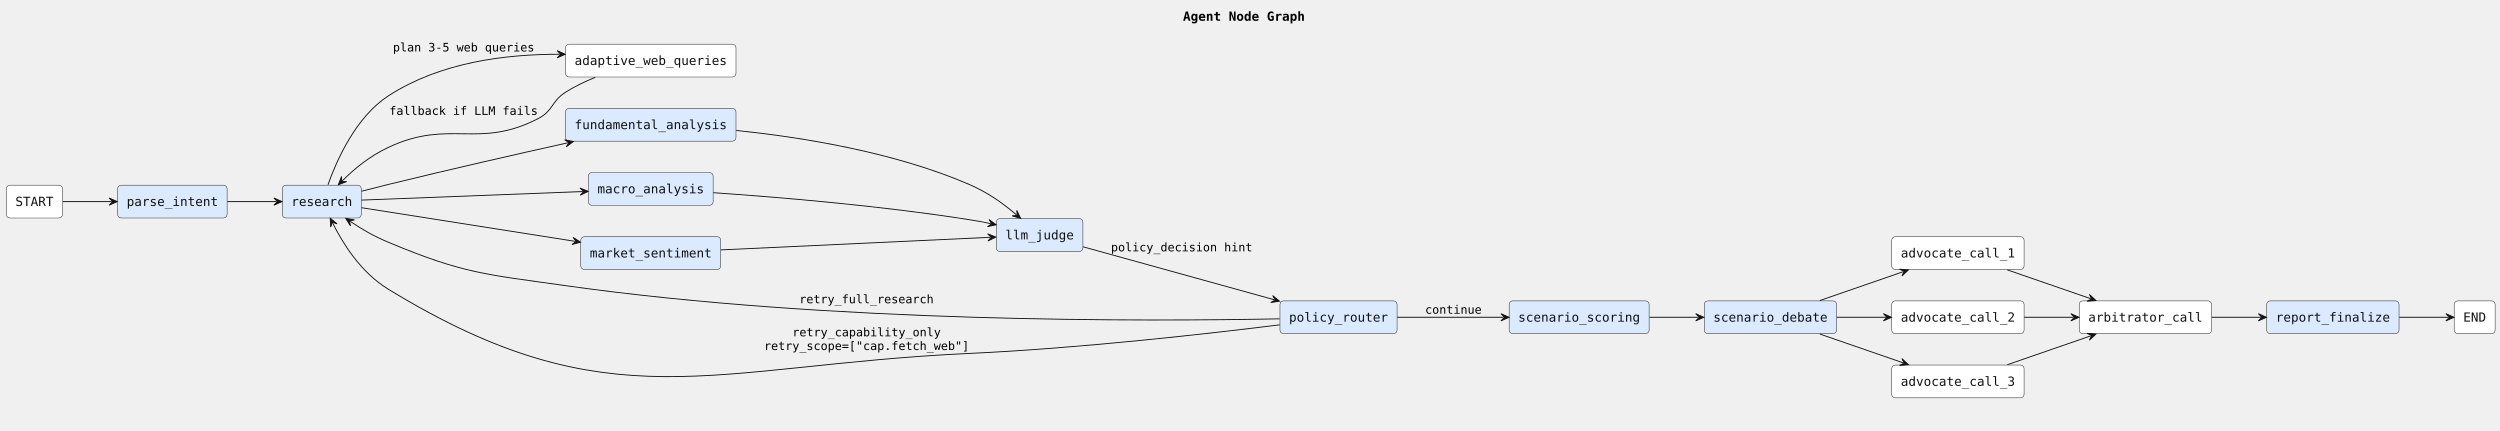
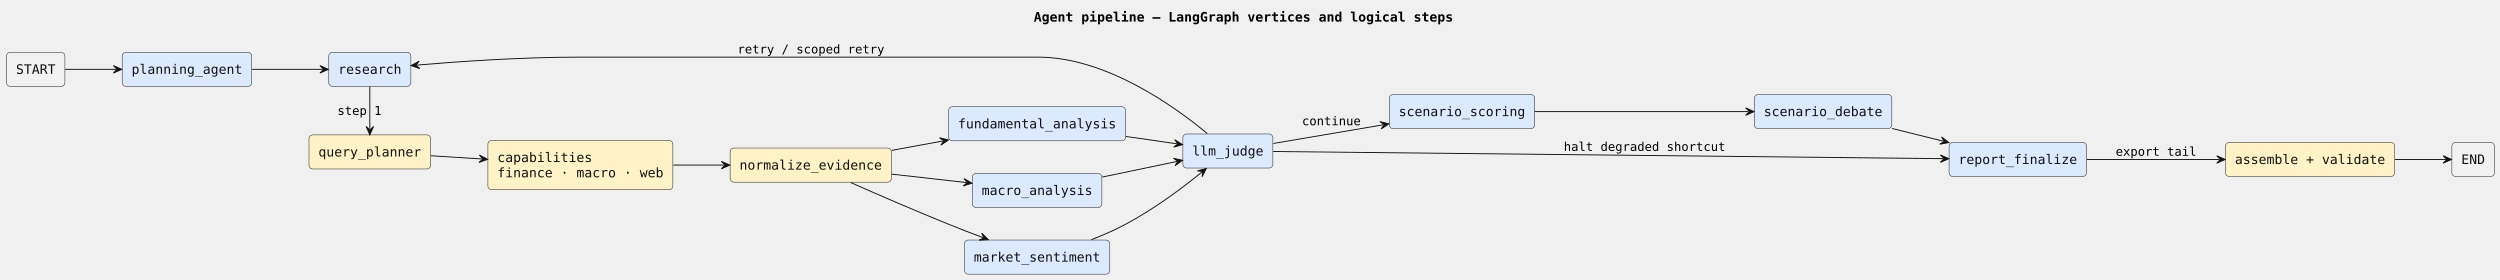
- <svg xmlns="http://www.w3.org/2000/svg" contentStyleType="text/css" data-diagram-type="DESCRIPTION" height="476px" preserveAspectRatio="none" style="width:2766px;height:476px;background:#FFFFFF;" version="1.1" viewBox="0 0 2766 476" width="2766px" zoomAndPan="magnify">
+ <svg xmlns="http://www.w3.org/2000/svg" contentStyleType="text/css" data-diagram-type="DESCRIPTION" height="298px" preserveAspectRatio="none" style="width:2663px;height:298px;background:#FFFFFF;" version="1.1" viewBox="0 0 2663 298" width="2663px" zoomAndPan="magnify">
  <defs />
  <g>
    <g class="title" data-source-line="1">
-       <text fill="#000000" font-family="monospace" font-size="14" font-weight="bold" lengthAdjust="spacing" textLength="134.859" x="1308.868" y="22.995">Agent Node Graph</text>
+       <text fill="#000000" font-family="monospace" font-size="14" font-weight="bold" lengthAdjust="spacing" textLength="446.722" x="1101.152" y="22.995">Agent pipeline — LangGraph vertices and logical steps</text>
    </g>
-     <g class="entity" data-entity="START" data-source-line="15" data-uid="ent0002" id="entity_START">
-       <rect fill="#FFFFFF" height="36.297" rx="4" ry="4" style="stroke:#111111;stroke-width:0.5;" width="62.144" x="7" y="204.893" />
-       <text fill="#111111" font-family="monospace" font-size="14" lengthAdjust="spacing" textLength="42.144" x="17" y="227.888">START</text>
+     <g class="entity" data-entity="PARSE" data-source-line="15" data-uid="ent0002" id="entity_PARSE">
+       <rect fill="#DBEAFE" height="36.297" rx="4" ry="4" style="stroke:#111111;stroke-width:0.5;" width="138.002" x="130.14" y="55.713" />
+       <text fill="#111111" font-family="monospace" font-size="14" lengthAdjust="spacing" textLength="118.002" x="140.14" y="78.708">planning_agent</text>
    </g>
-     <g class="entity" data-entity="PARSE" data-source-line="16" data-uid="ent0003" id="entity_PARSE">
-       <rect fill="#DBEAFE" height="36.297" rx="4" ry="4" style="stroke:#111111;stroke-width:0.5;" width="121.144" x="130.14" y="204.893" />
-       <text fill="#111111" font-family="monospace" font-size="14" lengthAdjust="spacing" textLength="101.144" x="140.14" y="227.888">parse_intent</text>
+     <g class="entity" data-entity="RNODE" data-source-line="16" data-uid="ent0003" id="entity_RNODE">
+       <rect fill="#DBEAFE" height="36.297" rx="4" ry="4" style="stroke:#111111;stroke-width:0.5;" width="87.43" x="350.22" y="55.713" />
+       <text fill="#111111" font-family="monospace" font-size="14" lengthAdjust="spacing" textLength="67.43" x="360.22" y="78.708">research</text>
    </g>
-     <g class="entity" data-entity="RESEARCH" data-source-line="17" data-uid="ent0004" id="entity_RESEARCH">
-       <rect fill="#DBEAFE" height="36.297" rx="4" ry="4" style="stroke:#111111;stroke-width:0.5;" width="87.43" x="312.29" y="204.893" />
-       <text fill="#111111" font-family="monospace" font-size="14" lengthAdjust="spacing" textLength="67.43" x="322.29" y="227.888">research</text>
+     <g class="entity" data-entity="FUND" data-source-line="18" data-uid="ent0004" id="entity_FUND">
+       <rect fill="#DBEAFE" height="36.297" rx="4" ry="4" style="stroke:#111111;stroke-width:0.5;" width="188.574" x="1010.44" y="113.713" />
+       <text fill="#111111" font-family="monospace" font-size="14" lengthAdjust="spacing" textLength="168.574" x="1020.44" y="136.708">fundamental_analysis</text>
    </g>
-     <g class="entity" data-entity="WEBPLAN" data-source-line="18" data-uid="ent0005" id="entity_WEBPLAN">
-       <rect fill="#FFFFFF" height="36.297" rx="4" ry="4" style="stroke:#111111;stroke-width:0.5;" width="188.574" x="625.72" y="48.893" />
-       <text fill="#111111" font-family="monospace" font-size="14" lengthAdjust="spacing" textLength="168.574" x="635.72" y="71.888">adaptive_web_queries</text>
+     <g class="entity" data-entity="MACRO" data-source-line="19" data-uid="ent0005" id="entity_MACRO">
+       <rect fill="#DBEAFE" height="36.297" rx="4" ry="4" style="stroke:#111111;stroke-width:0.5;" width="138.002" x="1035.72" y="184.713" />
+       <text fill="#111111" font-family="monospace" font-size="14" lengthAdjust="spacing" textLength="118.002" x="1045.72" y="207.708">macro_analysis</text>
    </g>
-     <g class="entity" data-entity="FUND" data-source-line="20" data-uid="ent0006" id="entity_FUND">
-       <rect fill="#DBEAFE" height="36.297" rx="4" ry="4" style="stroke:#111111;stroke-width:0.5;" width="188.574" x="625.72" y="119.893" />
-       <text fill="#111111" font-family="monospace" font-size="14" lengthAdjust="spacing" textLength="168.574" x="635.72" y="142.888">fundamental_analysis</text>
+     <g class="entity" data-entity="SENT" data-source-line="20" data-uid="ent0006" id="entity_SENT">
+       <rect fill="#DBEAFE" height="36.297" rx="4" ry="4" style="stroke:#111111;stroke-width:0.5;" width="154.859" x="1027.3" y="255.713" />
+       <text fill="#111111" font-family="monospace" font-size="14" lengthAdjust="spacing" textLength="134.859" x="1037.3" y="278.708">market_sentiment</text>
    </g>
-     <g class="entity" data-entity="MACRO" data-source-line="21" data-uid="ent0007" id="entity_MACRO">
-       <rect fill="#DBEAFE" height="36.297" rx="4" ry="4" style="stroke:#111111;stroke-width:0.5;" width="138.002" x="651" y="190.893" />
-       <text fill="#111111" font-family="monospace" font-size="14" lengthAdjust="spacing" textLength="118.002" x="661" y="213.888">macro_analysis</text>
+     <g class="entity" data-entity="JUDGE" data-source-line="22" data-uid="ent0007" id="entity_JUDGE">
+       <rect fill="#DBEAFE" height="36.297" rx="4" ry="4" style="stroke:#111111;stroke-width:0.5;" width="95.858" x="1260.01" y="142.713" />
+       <text fill="#111111" font-family="monospace" font-size="14" lengthAdjust="spacing" textLength="75.858" x="1270.01" y="165.708">llm_judge</text>
    </g>
-     <g class="entity" data-entity="SENT" data-source-line="22" data-uid="ent0008" id="entity_SENT">
-       <rect fill="#DBEAFE" height="36.297" rx="4" ry="4" style="stroke:#111111;stroke-width:0.5;" width="154.859" x="642.58" y="261.893" />
-       <text fill="#111111" font-family="monospace" font-size="14" lengthAdjust="spacing" textLength="134.859" x="652.58" y="284.888">market_sentiment</text>
+     <g class="entity" data-entity="SCORE" data-source-line="24" data-uid="ent0008" id="entity_SCORE">
+       <rect fill="#DBEAFE" height="36.297" rx="4" ry="4" style="stroke:#111111;stroke-width:0.5;" width="154.859" x="1479.87" y="100.713" />
+       <text fill="#111111" font-family="monospace" font-size="14" lengthAdjust="spacing" textLength="134.859" x="1489.87" y="123.708">scenario_scoring</text>
    </g>
-     <g class="entity" data-entity="JUDGE" data-source-line="23" data-uid="ent0009" id="entity_JUDGE">
-       <rect fill="#DBEAFE" height="36.297" rx="4" ry="4" style="stroke:#111111;stroke-width:0.5;" width="95.858" x="1102.29" y="241.893" />
-       <text fill="#111111" font-family="monospace" font-size="14" lengthAdjust="spacing" textLength="75.858" x="1112.29" y="264.888">llm_judge</text>
+     <g class="entity" data-entity="DEBATE" data-source-line="25" data-uid="ent0009" id="entity_DEBATE">
+       <rect fill="#DBEAFE" height="36.297" rx="4" ry="4" style="stroke:#111111;stroke-width:0.5;" width="146.431" x="1868.73" y="100.713" />
+       <text fill="#111111" font-family="monospace" font-size="14" lengthAdjust="spacing" textLength="126.431" x="1878.73" y="123.708">scenario_debate</text>
    </g>
-     <g class="entity" data-entity="POLICY" data-source-line="24" data-uid="ent0010" id="entity_POLICY">
-       <rect fill="#DBEAFE" height="36.297" rx="4" ry="4" style="stroke:#111111;stroke-width:0.5;" width="129.573" x="1416.15" y="332.893" />
-       <text fill="#111111" font-family="monospace" font-size="14" lengthAdjust="spacing" textLength="109.573" x="1426.15" y="355.888">policy_router</text>
+     <g class="entity" data-entity="REPORT" data-source-line="26" data-uid="ent0010" id="entity_REPORT">
+       <rect fill="#DBEAFE" height="36.297" rx="4" ry="4" style="stroke:#111111;stroke-width:0.5;" width="146.431" x="2076.16" y="151.713" />
+       <text fill="#111111" font-family="monospace" font-size="14" lengthAdjust="spacing" textLength="126.431" x="2086.16" y="174.708">report_finalize</text>
    </g>
-     <g class="entity" data-entity="SCORE" data-source-line="26" data-uid="ent0011" id="entity_SCORE">
-       <rect fill="#DBEAFE" height="36.297" rx="4" ry="4" style="stroke:#111111;stroke-width:0.5;" width="154.859" x="1669.72" y="332.893" />
-       <text fill="#111111" font-family="monospace" font-size="14" lengthAdjust="spacing" textLength="134.859" x="1679.72" y="355.888">scenario_scoring</text>
+     <g class="entity" data-entity="QP" data-source-line="29" data-uid="ent0011" id="entity_QP">
+       <rect fill="#FEF3C7" height="36.297" rx="4" ry="4" style="stroke:#111111;stroke-width:0.5;" width="129.573" x="329.15" y="143.713" />
+       <text fill="#111111" font-family="monospace" font-size="14" lengthAdjust="spacing" textLength="109.573" x="339.15" y="166.708">query_planner</text>
    </g>
-     <g class="entity" data-entity="DEBATE" data-source-line="27" data-uid="ent0012" id="entity_DEBATE">
-       <rect fill="#DBEAFE" height="36.297" rx="4" ry="4" style="stroke:#111111;stroke-width:0.5;" width="146.431" x="1885.58" y="332.893" />
-       <text fill="#111111" font-family="monospace" font-size="14" lengthAdjust="spacing" textLength="126.431" x="1895.58" y="355.888">scenario_debate</text>
+     <g class="entity" data-entity="CAPS" data-source-line="31" data-uid="ent0012" id="entity_CAPS">
+       <rect fill="#FEF3C7" height="52.594" rx="4" ry="4" style="stroke:#111111;stroke-width:0.5;" width="197.003" x="519.72" y="149.563" />
+       <text fill="#111111" font-family="monospace" font-size="14" lengthAdjust="spacing" textLength="101.144" x="529.72" y="172.558">capabilities</text>
+       <text fill="#111111" font-family="monospace" font-size="14" lengthAdjust="spacing" textLength="177.003" x="529.72" y="188.855">finance · macro · web</text>
    </g>
-     <g class="entity" data-entity="D1" data-source-line="28" data-uid="ent0013" id="entity_D1">
-       <rect fill="#FFFFFF" height="36.297" rx="4" ry="4" style="stroke:#111111;stroke-width:0.5;" width="146.431" x="2093.01" y="261.893" />
-       <text fill="#111111" font-family="monospace" font-size="14" lengthAdjust="spacing" textLength="126.431" x="2103.01" y="284.888">advocate_call_1</text>
+     <g class="entity" data-entity="NORM" data-source-line="33" data-uid="ent0013" id="entity_NORM">
+       <rect fill="#FEF3C7" height="36.297" rx="4" ry="4" style="stroke:#111111;stroke-width:0.5;" width="171.717" x="777.72" y="157.713" />
+       <text fill="#111111" font-family="monospace" font-size="14" lengthAdjust="spacing" textLength="151.717" x="787.72" y="180.708">normalize_evidence</text>
    </g>
-     <g class="entity" data-entity="D2" data-source-line="29" data-uid="ent0014" id="entity_D2">
-       <rect fill="#FFFFFF" height="36.297" rx="4" ry="4" style="stroke:#111111;stroke-width:0.5;" width="146.431" x="2093.01" y="332.893" />
-       <text fill="#111111" font-family="monospace" font-size="14" lengthAdjust="spacing" textLength="126.431" x="2103.01" y="355.888">advocate_call_2</text>
+     <g class="entity" data-entity="ASMV" data-source-line="35" data-uid="ent0014" id="entity_ASMV">
+       <rect fill="#FEF3C7" height="36.297" rx="4" ry="4" style="stroke:#111111;stroke-width:0.5;" width="180.145" x="2370.59" y="151.713" />
+       <text fill="#111111" font-family="monospace" font-size="14" lengthAdjust="spacing" textLength="160.145" x="2380.59" y="174.708">assemble + validate</text>
    </g>
-     <g class="entity" data-entity="D3" data-source-line="30" data-uid="ent0015" id="entity_D3">
-       <rect fill="#FFFFFF" height="36.297" rx="4" ry="4" style="stroke:#111111;stroke-width:0.5;" width="146.431" x="2093.01" y="403.893" />
-       <text fill="#111111" font-family="monospace" font-size="14" lengthAdjust="spacing" textLength="126.431" x="2103.01" y="426.888">advocate_call_3</text>
+     <g class="entity" data-entity="START" data-source-line="37" data-uid="ent0015" id="entity_START">
+       <rect fill="#F1F1F1" height="36.297" rx="4" ry="4" style="stroke:#111111;stroke-width:0.5;" width="62.144" x="7" y="55.713" />
+       <text fill="#111111" font-family="monospace" font-size="14" lengthAdjust="spacing" textLength="42.144" x="17" y="78.708">START</text>
    </g>
-     <g class="entity" data-entity="DSUM" data-source-line="31" data-uid="ent0016" id="entity_DSUM">
-       <rect fill="#FFFFFF" height="36.297" rx="4" ry="4" style="stroke:#111111;stroke-width:0.5;" width="146.431" x="2300.44" y="332.893" />
-       <text fill="#111111" font-family="monospace" font-size="14" lengthAdjust="spacing" textLength="126.431" x="2310.44" y="355.888">arbitrator_call</text>
+     <g class="entity" data-entity="ENDNODE" data-source-line="38" data-uid="ent0016" id="entity_ENDNODE">
+       <rect fill="#F1F1F1" height="36.297" rx="4" ry="4" style="stroke:#111111;stroke-width:0.5;" width="45.286" x="2611.74" y="151.713" />
+       <text fill="#111111" font-family="monospace" font-size="14" lengthAdjust="spacing" textLength="25.286" x="2621.74" y="174.708">END</text>
    </g>
-     <g class="entity" data-entity="REPORT" data-source-line="32" data-uid="ent0017" id="entity_REPORT">
-       <rect fill="#DBEAFE" height="36.297" rx="4" ry="4" style="stroke:#111111;stroke-width:0.5;" width="146.431" x="2507.87" y="332.893" />
-       <text fill="#111111" font-family="monospace" font-size="14" lengthAdjust="spacing" textLength="126.431" x="2517.87" y="355.888">report_finalize</text>
+     <g class="link" data-entity-1="START" data-entity-2="PARSE" data-source-line="40" data-uid="lnk17" id="link_START_PARSE">
+       <path d="M69.37,73.863 C86.49,73.863 102.64,73.863 123.73,73.863" fill="none" id="START-to-PARSE" style="stroke:#111111;stroke-width:1;" />
+       <polygon fill="#111111" points="129.73,73.863,120.73,69.863,124.73,73.863,120.73,77.863,129.73,73.863" style="stroke:#111111;stroke-width:1;" />
    </g>
-     <g class="entity" data-entity="ENDNODE" data-source-line="33" data-uid="ent0018" id="entity_ENDNODE">
-       <rect fill="#FFFFFF" height="36.297" rx="4" ry="4" style="stroke:#111111;stroke-width:0.5;" width="45.286" x="2715.31" y="332.893" />
-       <text fill="#111111" font-family="monospace" font-size="14" lengthAdjust="spacing" textLength="25.286" x="2725.31" y="355.888">END</text>
+     <g class="link" data-entity-1="PARSE" data-entity-2="RNODE" data-source-line="41" data-uid="lnk18" id="link_PARSE_RNODE">
+       <path d="M268.39,73.863 C295.47,73.863 319.79,73.863 343.74,73.863" fill="none" id="PARSE-to-RNODE" style="stroke:#111111;stroke-width:1;" />
+       <polygon fill="#111111" points="349.74,73.863,340.74,69.863,344.74,73.863,340.74,77.863,349.74,73.863" style="stroke:#111111;stroke-width:1;" />
    </g>
-     <g class="link" data-entity-1="START" data-entity-2="PARSE" data-source-line="35" data-uid="lnk19" id="link_START_PARSE">
-       <path d="M69.56,223.043 C86.84,223.043 103.07,223.043 123.7,223.043" fill="none" id="START-to-PARSE" style="stroke:#111111;stroke-width:1;" />
-       <polygon fill="#111111" points="129.7,223.043,120.7,219.043,124.7,223.043,120.7,227.043,129.7,223.043" style="stroke:#111111;stroke-width:1;" />
+     <g class="link" data-entity-1="RNODE" data-entity-2="QP" data-source-line="44" data-uid="lnk19" id="link_RNODE_QP">
+       <path d="M393.93,92.373 C393.93,107.453 393.93,122.633 393.93,137.633" fill="none" id="RNODE-to-QP" style="stroke:#111111;stroke-width:1;" />
+       <polygon fill="#111111" points="393.93,143.633,397.93,134.633,393.93,138.633,389.93,134.633,393.93,143.633" style="stroke:#111111;stroke-width:1;" />
+       <text fill="#000000" font-family="monospace" font-size="13" lengthAdjust="spacing" textLength="46.96" x="359.43" y="122.43">step 1</text>
    </g>
-     <g class="link" data-entity-1="PARSE" data-entity-2="RESEARCH" data-source-line="36" data-uid="lnk20" id="link_PARSE_RESEARCH">
-       <path d="M251.59,223.043 C271.62,223.043 287.52,223.043 306,223.043" fill="none" id="PARSE-to-RESEARCH" style="stroke:#111111;stroke-width:1;" />
-       <polygon fill="#111111" points="312,223.043,303,219.043,307,223.043,303,227.043,312,223.043" style="stroke:#111111;stroke-width:1;" />
+     <g class="link" data-entity-1="QP" data-entity-2="CAPS" data-source-line="45" data-uid="lnk20" id="link_QP_CAPS">
+       <path d="M458.93,165.893 C477.78,167.083 492.872,168.035 513.342,169.325" fill="none" id="QP-to-CAPS" style="stroke:#111111;stroke-width:1;" />
+       <polygon fill="#111111" points="519.33,169.703,510.599,165.145,514.34,169.388,510.096,173.129,519.33,169.703" style="stroke:#111111;stroke-width:1;" />
    </g>
-     <g class="link" data-entity-1="RESEARCH" data-entity-2="WEBPLAN" data-source-line="37" data-uid="lnk21" id="link_RESEARCH_WEBPLAN">
-       <path d="M362.87,204.413 C372.31,177.773 393.58,129.433 429.72,106.043 C487.37,68.733 559.03,59.989 619.38,60.029" fill="none" id="RESEARCH-to-WEBPLAN" style="stroke:#111111;stroke-width:1;" />
-       <polygon fill="#111111" points="625.38,60.033,616.38,56.033,620.38,60.033,616.38,64.033,625.38,60.033" style="stroke:#111111;stroke-width:1;" />
-       <text fill="#000000" font-family="monospace" font-size="13" lengthAdjust="spacing" textLength="156.533" x="434.72" y="56.93">plan 3-5 web queries</text>
+     <g class="link" data-entity-1="CAPS" data-entity-2="NORM" data-source-line="46" data-uid="lnk21" id="link_CAPS_NORM">
+       <path d="M717.15,175.863 C737.1,175.863 751.92,175.863 771.38,175.863" fill="none" id="CAPS-to-NORM" style="stroke:#111111;stroke-width:1;" />
+       <polygon fill="#111111" points="777.38,175.863,768.38,171.863,772.38,175.863,768.38,179.863,777.38,175.863" style="stroke:#111111;stroke-width:1;" />
    </g>
-     <g class="link" data-entity-1="WEBPLAN" data-entity-2="RESEARCH" data-source-line="38" data-uid="lnk22" id="link_WEBPLAN_RESEARCH">
-       <path d="M658.55,85.583 C647.23,90.183 635.81,95.663 625.72,102.043 C610.04,111.953 612.17,122.493 595.72,131.043 C529.05,165.703 497.69,131.033 429.72,163.043 C408.4,173.083 392.311,186.589 378.601,200.179" fill="none" id="WEBPLAN-to-RESEARCH" style="stroke:#111111;stroke-width:1;" />
-       <polygon fill="#111111" points="374.34,204.403,383.548,200.908,377.891,200.883,377.916,195.226,374.34,204.403" style="stroke:#111111;stroke-width:1;" />
-       <text fill="#000000" font-family="monospace" font-size="13" lengthAdjust="spacing" textLength="164.36" x="430.72" y="127.11">fallback if LLM fails</text>
+     <g class="link" data-entity-1="NORM" data-entity-2="FUND" data-source-line="48" data-uid="lnk22" id="link_NORM_FUND">
+       <path d="M949.9,160.163 C969.49,156.563 984.509,153.798 1004.419,150.138" fill="none" id="NORM-to-FUND" style="stroke:#111111;stroke-width:1;" />
+       <polygon fill="#111111" points="1010.32,149.053,1000.745,146.746,1005.402,149.957,1002.192,154.614,1010.32,149.053" style="stroke:#111111;stroke-width:1;" />
    </g>
-     <g class="link" data-entity-1="RESEARCH" data-entity-2="FUND" data-source-line="40" data-uid="lnk23" id="link_RESEARCH_FUND">
-       <path d="M400.01,211.573 C409.76,209.033 420.09,206.403 429.72,204.043 C498.4,187.243 570.723,170.786 628.493,157.927" fill="none" id="RESEARCH-to-FUND" style="stroke:#111111;stroke-width:1;" />
-       <polygon fill="#111111" points="634.35,156.623,624.696,154.674,629.47,157.709,626.434,162.483,634.35,156.623" style="stroke:#111111;stroke-width:1;" />
+     <g class="link" data-entity-1="NORM" data-entity-2="MACRO" data-source-line="49" data-uid="lnk23" id="link_NORM_MACRO">
+       <path d="M949.9,185.493 C977.94,188.663 1002.758,191.458 1029.368,194.468" fill="none" id="NORM-to-MACRO" style="stroke:#111111;stroke-width:1;" />
+       <polygon fill="#111111" points="1035.33,195.143,1026.837,190.157,1030.362,194.581,1025.937,198.106,1035.33,195.143" style="stroke:#111111;stroke-width:1;" />
    </g>
-     <g class="link" data-entity-1="RESEARCH" data-entity-2="MACRO" data-source-line="41" data-uid="lnk24" id="link_RESEARCH_MACRO">
-       <path d="M399.95,221.383 C461.94,218.983 571.135,214.765 644.824,211.915" fill="none" id="RESEARCH-to-MACRO" style="stroke:#111111;stroke-width:1;" />
-       <polygon fill="#111111" points="650.82,211.683,641.672,208.034,645.824,211.876,641.981,216.028,650.82,211.683" style="stroke:#111111;stroke-width:1;" />
+     <g class="link" data-entity-1="NORM" data-entity-2="SENT" data-source-line="50" data-uid="lnk24" id="link_NORM_SENT">
+       <path d="M906.16,194.463 C935.22,207.313 975.01,224.573 1010.44,238.863 C1024.07,244.363 1033.322,247.965 1047.102,253.135" fill="none" id="NORM-to-SENT" style="stroke:#111111;stroke-width:1;" />
+       <polygon fill="#111111" points="1052.72,255.243,1045.699,248.336,1048.039,253.486,1042.889,255.826,1052.72,255.243" style="stroke:#111111;stroke-width:1;" />
    </g>
-     <g class="link" data-entity-1="RESEARCH" data-entity-2="SENT" data-source-line="42" data-uid="lnk25" id="link_RESEARCH_SENT">
-       <path d="M399.95,229.803 C459.6,239.203 562.573,255.41 636.373,267.03" fill="none" id="RESEARCH-to-SENT" style="stroke:#111111;stroke-width:1;" />
-       <polygon fill="#111111" points="642.3,267.963,634.032,262.612,637.361,267.185,632.787,270.514,642.3,267.963" style="stroke:#111111;stroke-width:1;" />
+     <g class="link" data-entity-1="FUND" data-entity-2="JUDGE" data-source-line="52" data-uid="lnk25" id="link_FUND_JUDGE">
+       <path d="M1199.26,145.343 C1220.2,148.363 1235.611,150.587 1253.711,153.196" fill="none" id="FUND-to-JUDGE" style="stroke:#111111;stroke-width:1;" />
+       <polygon fill="#111111" points="1259.65,154.053,1251.313,148.809,1254.701,153.339,1250.171,156.727,1259.65,154.053" style="stroke:#111111;stroke-width:1;" />
    </g>
-     <g class="link" data-entity-1="FUND" data-entity-2="JUDGE" data-source-line="44" data-uid="lnk26" id="link_FUND_JUDGE">
-       <path d="M814.52,144.323 C887.25,151.833 989.4,168.263 1072.29,204.043 C1093.53,213.213 1109.972,225.213 1124.662,237.723" fill="none" id="FUND-to-JUDGE" style="stroke:#111111;stroke-width:1;" />
-       <polygon fill="#111111" points="1129.23,241.613,1124.971,232.732,1125.423,238.371,1119.784,238.823,1129.23,241.613" style="stroke:#111111;stroke-width:1;" />
+     <g class="link" data-entity-1="MACRO" data-entity-2="JUDGE" data-source-line="53" data-uid="lnk26" id="link_MACRO_JUDGE">
+       <path d="M1174.13,188.583 C1202.27,182.713 1228.297,177.279 1253.777,171.959" fill="none" id="MACRO-to-JUDGE" style="stroke:#111111;stroke-width:1;" />
+       <polygon fill="#111111" points="1259.65,170.733,1250.022,168.657,1254.755,171.755,1251.658,176.488,1259.65,170.733" style="stroke:#111111;stroke-width:1;" />
    </g>
-     <g class="link" data-entity-1="MACRO" data-entity-2="JUDGE" data-source-line="45" data-uid="lnk27" id="link_MACRO_JUDGE">
-       <path d="M789.31,213.203 C860.33,218.093 974.55,227.573 1072.29,243.043 C1082.02,244.583 1086.493,245.345 1096.333,247.455" fill="none" id="MACRO-to-JUDGE" style="stroke:#111111;stroke-width:1;" />
-       <polygon fill="#111111" points="1102.2,248.713,1094.239,242.915,1097.311,247.665,1092.561,250.737,1102.2,248.713" style="stroke:#111111;stroke-width:1;" />
+     <g class="link" data-entity-1="SENT" data-entity-2="JUDGE" data-source-line="54" data-uid="lnk27" id="link_SENT_JUDGE">
+       <path d="M1162.54,255.313 C1174.84,250.543 1187.58,244.993 1199.01,238.863 C1230.79,221.813 1259.267,200.371 1280.297,183.251" fill="none" id="SENT-to-JUDGE" style="stroke:#111111;stroke-width:1;" />
+       <polygon fill="#111111" points="1284.95,179.463,1275.445,182.043,1281.072,182.619,1280.496,188.247,1284.95,179.463" style="stroke:#111111;stroke-width:1;" />
    </g>
-     <g class="link" data-entity-1="SENT" data-entity-2="JUDGE" data-source-line="46" data-uid="lnk28" id="link_SENT_JUDGE">
-       <path d="M797.56,276.473 C885.85,272.343 1022.256,265.972 1095.836,262.542" fill="none" id="SENT-to-JUDGE" style="stroke:#111111;stroke-width:1;" />
-       <polygon fill="#111111" points="1101.83,262.263,1092.653,258.686,1096.835,262.496,1093.026,266.678,1101.83,262.263" style="stroke:#111111;stroke-width:1;" />
+     <g class="link" data-entity-1="JUDGE" data-entity-2="RNODE" data-source-line="56" data-uid="lnk28" id="link_JUDGE_RNODE">
+       <path d="M1286.03,142.293 C1251.23,113.373 1178.09,60.863 1105.73,60.863 C617.22,60.863 617.22,60.863 617.22,60.863 C554.79,60.863 488.638,65.532 443.898,69.352" fill="none" id="JUDGE-to-RNODE" style="stroke:#111111;stroke-width:1;" />
+       <polygon fill="#111111" points="437.92,69.863,447.228,73.083,442.902,69.437,446.547,65.112,437.92,69.863" style="stroke:#111111;stroke-width:1;" />
+       <text fill="#000000" font-family="monospace" font-size="13" lengthAdjust="spacing" textLength="156.533" x="785.58" y="56.93">retry / scoped retry</text>
    </g>
-     <g class="link" data-entity-1="JUDGE" data-entity-2="POLICY" data-source-line="48" data-uid="lnk29" id="link_JUDGE_POLICY">
-       <path d="M1198.32,273.083 C1255.39,288.883 1346.047,313.982 1409.908,331.662" fill="none" id="JUDGE-to-POLICY" style="stroke:#111111;stroke-width:1;" />
-       <polygon fill="#111111" points="1415.69,333.263,1408.084,327.006,1410.871,331.929,1405.949,334.716,1415.69,333.263" style="stroke:#111111;stroke-width:1;" />
-       <text fill="#000000" font-family="monospace" font-size="13" lengthAdjust="spacing" textLength="156.533" x="1229.15" y="278.1">policy_decision hint</text>
+     <g class="link" data-entity-1="JUDGE" data-entity-2="SCORE" data-source-line="57" data-uid="lnk29" id="link_JUDGE_SCORE">
+       <path d="M1356.34,152.813 C1391.13,146.913 1433.215,139.768 1473.475,132.928" fill="none" id="JUDGE-to-SCORE" style="stroke:#111111;stroke-width:1;" />
+       <polygon fill="#111111" points="1479.39,131.923,1469.847,129.487,1474.461,132.76,1471.187,137.374,1479.39,131.923" style="stroke:#111111;stroke-width:1;" />
+       <text fill="#000000" font-family="monospace" font-size="13" lengthAdjust="spacing" textLength="62.613" x="1386.87" y="133.42">continue</text>
    </g>
-     <g class="link" data-entity-1="POLICY" data-entity-2="RESEARCH" data-source-line="49" data-uid="lnk30" id="link_POLICY_RESEARCH">
-       <path d="M1415.78,352.753 C1273.01,355.613 918.54,357.473 625.72,316.043 C536.92,303.483 512.42,302.733 429.72,268.043 C413.15,261.093 400.978,254.012 387.498,244.942" fill="none" id="POLICY-to-RESEARCH" style="stroke:#111111;stroke-width:1;" />
-       <polygon fill="#111111" points="382.52,241.593,387.754,249.936,386.668,244.384,392.22,243.298,382.52,241.593" style="stroke:#111111;stroke-width:1;" />
-       <text fill="#000000" font-family="monospace" font-size="13" lengthAdjust="spacing" textLength="148.707" x="884.29" y="335.53">retry_full_research</text>
+     <g class="link" data-entity-1="JUDGE" data-entity-2="REPORT" data-source-line="58" data-uid="lnk30" id="link_JUDGE_REPORT">
+       <path d="M1356.18,161.373 C1495.89,162.873 1901.89,167.219 2069.85,169.018" fill="none" id="JUDGE-to-REPORT" style="stroke:#111111;stroke-width:1;" />
+       <polygon fill="#111111" points="2075.85,169.083,2066.893,164.987,2070.85,169.029,2066.808,172.986,2075.85,169.083" style="stroke:#111111;stroke-width:1;" />
+       <text fill="#000000" font-family="monospace" font-size="13" lengthAdjust="spacing" textLength="172.186" x="1665.73" y="160.76">halt degraded shortcut</text>
    </g>
-     <g class="link" data-entity-1="POLICY" data-entity-2="RESEARCH" data-source-line="50" data-uid="lnk31" id="link_POLICY_RESEARCH">
-       <path d="M1415.84,359.403 C1335.67,369.383 1194.12,385.433 1072.29,391.043 C785.27,404.273 674.89,469.873 429.72,320.043 C398.83,301.163 379.308,269.237 368.058,246.787" fill="none" id="POLICY-to-RESEARCH-1" style="stroke:#111111;stroke-width:1;" />
-       <polygon fill="#111111" points="365.37,241.423,365.826,251.261,367.61,245.893,372.978,247.677,365.37,241.423" style="stroke:#111111;stroke-width:1;" />
-       <text fill="#000000" font-family="monospace" font-size="13" lengthAdjust="spacing" textLength="164.36" x="876.597" y="372.11">retry_capability_only</text>
-       <text fill="#000000" font-family="monospace" font-size="13" lengthAdjust="spacing" textLength="226.973" x="845.29" y="387.243">retry_scope=["cap.fetch_web"]</text>
+     <g class="link" data-entity-1="SCORE" data-entity-2="DEBATE" data-source-line="60" data-uid="lnk31" id="link_SCORE_DEBATE">
+       <path d="M1634.82,118.863 C1702.86,118.863 1795.65,118.863 1862.45,118.863" fill="none" id="SCORE-to-DEBATE" style="stroke:#111111;stroke-width:1;" />
+       <polygon fill="#111111" points="1868.45,118.863,1859.45,114.863,1863.45,118.863,1859.45,122.863,1868.45,118.863" style="stroke:#111111;stroke-width:1;" />
    </g>
-     <g class="link" data-entity-1="POLICY" data-entity-2="SCORE" data-source-line="51" data-uid="lnk32" id="link_POLICY_SCORE">
-       <path d="M1545.9,351.043 C1583.16,351.043 1624.39,351.043 1663.62,351.043" fill="none" id="POLICY-to-SCORE" style="stroke:#111111;stroke-width:1;" />
-       <polygon fill="#111111" points="1669.62,351.043,1660.62,347.043,1664.62,351.043,1660.62,355.043,1669.62,351.043" style="stroke:#111111;stroke-width:1;" />
-       <text fill="#000000" font-family="monospace" font-size="13" lengthAdjust="spacing" textLength="62.613" x="1576.72" y="347.11">continue</text>
+     <g class="link" data-entity-1="DEBATE" data-entity-2="REPORT" data-source-line="62" data-uid="lnk32" id="link_DEBATE_REPORT">
+       <path d="M2015.37,136.843 C2035.01,141.723 2050.446,145.559 2070.086,150.429" fill="none" id="DEBATE-to-REPORT" style="stroke:#111111;stroke-width:1;" />
+       <polygon fill="#111111" points="2075.91,151.873,2068.137,145.824,2071.057,150.669,2066.212,153.589,2075.91,151.873" style="stroke:#111111;stroke-width:1;" />
    </g>
-     <g class="link" data-entity-1="SCORE" data-entity-2="DEBATE" data-source-line="53" data-uid="lnk33" id="link_SCORE_DEBATE">
-       <path d="M1825.03,351.043 C1844.66,351.043 1859.7,351.043 1879.12,351.043" fill="none" id="SCORE-to-DEBATE" style="stroke:#111111;stroke-width:1;" />
-       <polygon fill="#111111" points="1885.12,351.043,1876.12,347.043,1880.12,351.043,1876.12,355.043,1885.12,351.043" style="stroke:#111111;stroke-width:1;" />
+     <g class="link" data-entity-1="REPORT" data-entity-2="ASMV" data-source-line="64" data-uid="lnk33" id="link_REPORT_ASMV">
+       <path d="M2222.89,169.863 C2266.9,169.863 2317.42,169.863 2364.2,169.863" fill="none" id="REPORT-to-ASMV" style="stroke:#111111;stroke-width:1;" />
+       <polygon fill="#111111" points="2370.2,169.863,2361.2,165.863,2365.2,169.863,2361.2,173.863,2370.2,169.863" style="stroke:#111111;stroke-width:1;" />
+       <text fill="#000000" font-family="monospace" font-size="13" lengthAdjust="spacing" textLength="86.093" x="2253.59" y="165.93">export tail</text>
    </g>
-     <g class="link" data-entity-1="DEBATE" data-entity-2="D1" data-source-line="54" data-uid="lnk34" id="link_DEBATE_D1">
-       <path d="M2013.5,332.483 C2043.7,322.043 2075.609,311.023 2105.809,300.583" fill="none" id="DEBATE-to-D1" style="stroke:#111111;stroke-width:1;" />
-       <polygon fill="#111111" points="2111.48,298.623,2101.667,297.783,2106.754,300.256,2104.281,305.344,2111.48,298.623" style="stroke:#111111;stroke-width:1;" />
-     </g>
-     <g class="link" data-entity-1="DEBATE" data-entity-2="D2" data-source-line="55" data-uid="lnk35" id="link_DEBATE_D2">
-       <path d="M2032.23,351.043 C2051.86,351.043 2067.12,351.043 2086.76,351.043" fill="none" id="DEBATE-to-D2" style="stroke:#111111;stroke-width:1;" />
-       <polygon fill="#111111" points="2092.76,351.043,2083.76,347.043,2087.76,351.043,2083.76,355.043,2092.76,351.043" style="stroke:#111111;stroke-width:1;" />
-     </g>
-     <g class="link" data-entity-1="DEBATE" data-entity-2="D3" data-source-line="56" data-uid="lnk36" id="link_DEBATE_D3">
-       <path d="M2013.5,369.603 C2043.7,380.043 2075.609,391.072 2105.809,401.512" fill="none" id="DEBATE-to-D3" style="stroke:#111111;stroke-width:1;" />
-       <polygon fill="#111111" points="2111.48,403.473,2104.281,396.752,2106.754,401.839,2101.667,404.313,2111.48,403.473" style="stroke:#111111;stroke-width:1;" />
-     </g>
-     <g class="link" data-entity-1="D1" data-entity-2="DSUM" data-source-line="57" data-uid="lnk37" id="link_D1_DSUM">
-       <path d="M2220.94,298.603 C2251.13,309.043 2283.039,320.072 2313.239,330.512" fill="none" id="D1-to-DSUM" style="stroke:#111111;stroke-width:1;" />
-       <polygon fill="#111111" points="2318.91,332.473,2311.711,325.752,2314.184,330.839,2309.097,333.313,2318.91,332.473" style="stroke:#111111;stroke-width:1;" />
-     </g>
-     <g class="link" data-entity-1="D2" data-entity-2="DSUM" data-source-line="58" data-uid="lnk38" id="link_D2_DSUM">
-       <path d="M2239.66,351.043 C2259.29,351.043 2274.55,351.043 2294.19,351.043" fill="none" id="D2-to-DSUM" style="stroke:#111111;stroke-width:1;" />
-       <polygon fill="#111111" points="2300.19,351.043,2291.19,347.043,2295.19,351.043,2291.19,355.043,2300.19,351.043" style="stroke:#111111;stroke-width:1;" />
-     </g>
-     <g class="link" data-entity-1="D3" data-entity-2="DSUM" data-source-line="59" data-uid="lnk39" id="link_D3_DSUM">
-       <path d="M2220.94,403.483 C2251.13,393.043 2283.039,382.023 2313.239,371.583" fill="none" id="D3-to-DSUM" style="stroke:#111111;stroke-width:1;" />
-       <polygon fill="#111111" points="2318.91,369.623,2309.097,368.783,2314.184,371.256,2311.711,376.344,2318.91,369.623" style="stroke:#111111;stroke-width:1;" />
-     </g>
-     <g class="link" data-entity-1="DSUM" data-entity-2="REPORT" data-source-line="60" data-uid="lnk40" id="link_DSUM_REPORT">
-       <path d="M2447.09,351.043 C2466.72,351.043 2481.98,351.043 2501.62,351.043" fill="none" id="DSUM-to-REPORT" style="stroke:#111111;stroke-width:1;" />
-       <polygon fill="#111111" points="2507.62,351.043,2498.62,347.043,2502.62,351.043,2498.62,355.043,2507.62,351.043" style="stroke:#111111;stroke-width:1;" />
-     </g>
-     <g class="link" data-entity-1="REPORT" data-entity-2="ENDNODE" data-source-line="62" data-uid="lnk41" id="link_REPORT_ENDNODE">
-       <path d="M2654.53,351.043 C2676.57,351.043 2693.16,351.043 2709.09,351.043" fill="none" id="REPORT-to-ENDNODE" style="stroke:#111111;stroke-width:1;" />
-       <polygon fill="#111111" points="2715.09,351.043,2706.09,347.043,2710.09,351.043,2706.09,355.043,2715.09,351.043" style="stroke:#111111;stroke-width:1;" />
+     <g class="link" data-entity-1="ASMV" data-entity-2="ENDNODE" data-source-line="66" data-uid="lnk34" id="link_ASMV_ENDNODE">
+       <path d="M2551.04,169.863 C2573.53,169.863 2589.7,169.863 2605.36,169.863" fill="none" id="ASMV-to-ENDNODE" style="stroke:#111111;stroke-width:1;" />
+       <polygon fill="#111111" points="2611.36,169.863,2602.36,165.863,2606.36,169.863,2602.36,173.863,2611.36,169.863" style="stroke:#111111;stroke-width:1;" />
    </g>
  </g>
</svg>
